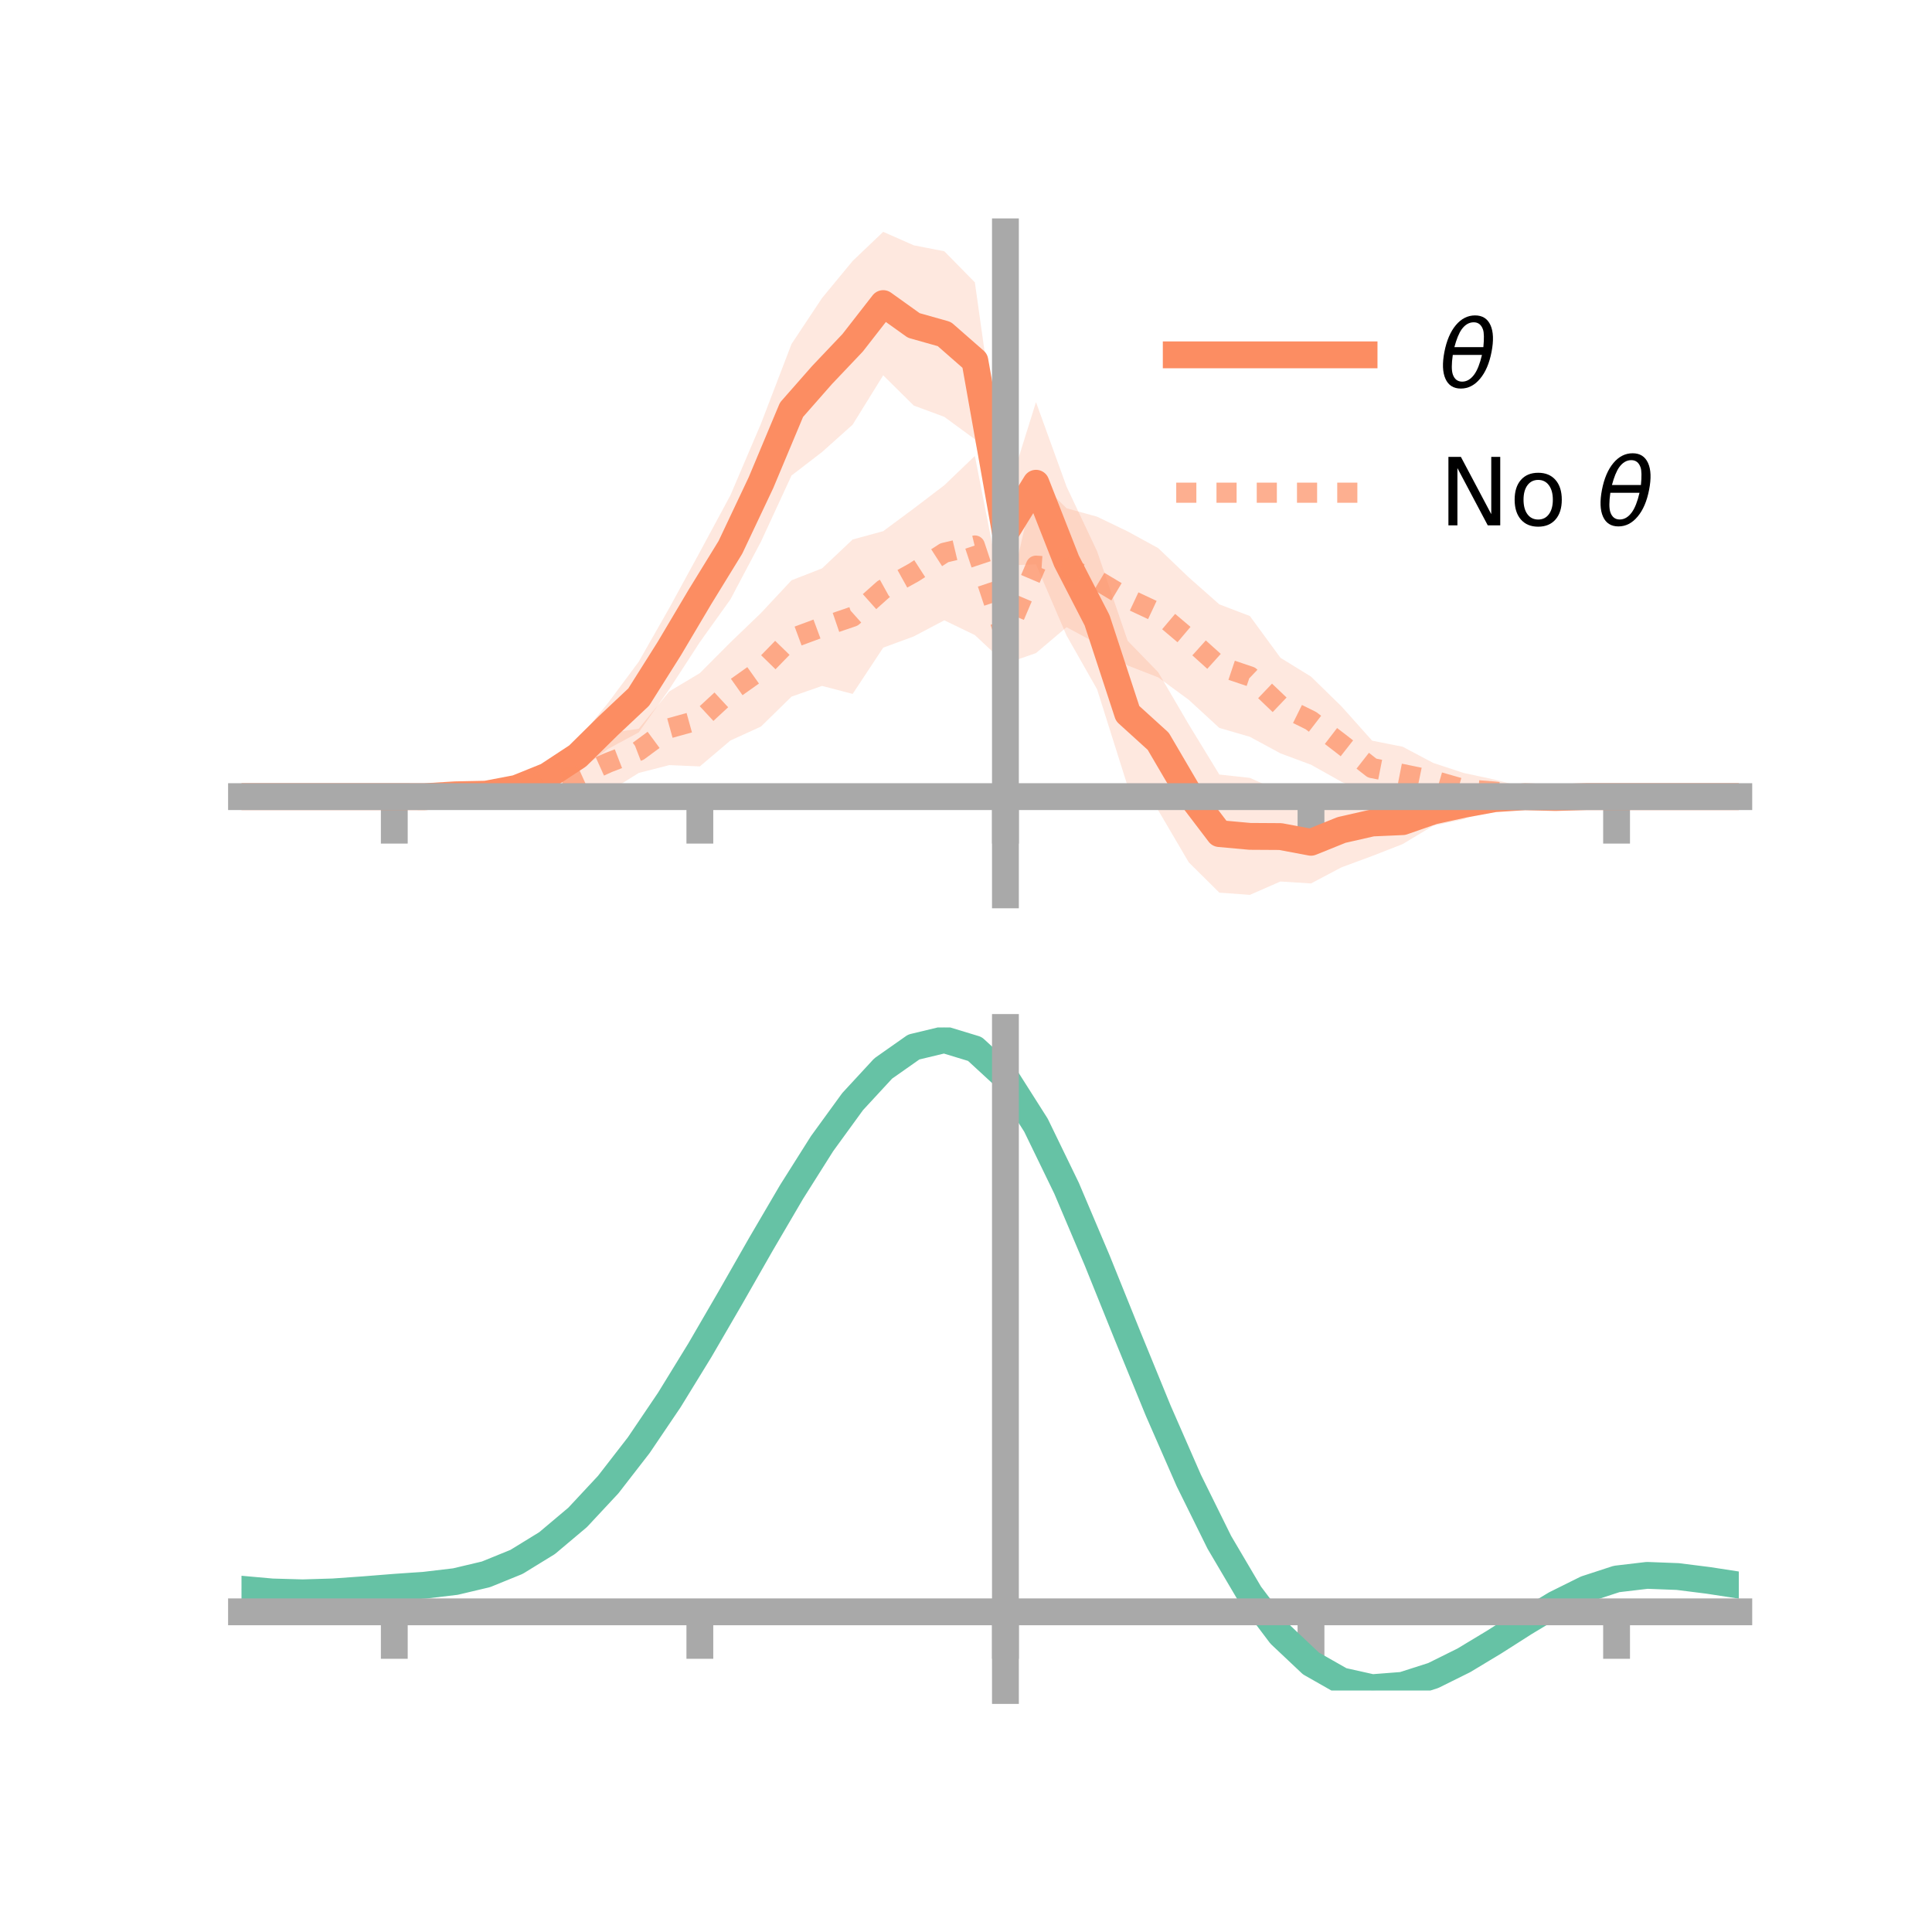
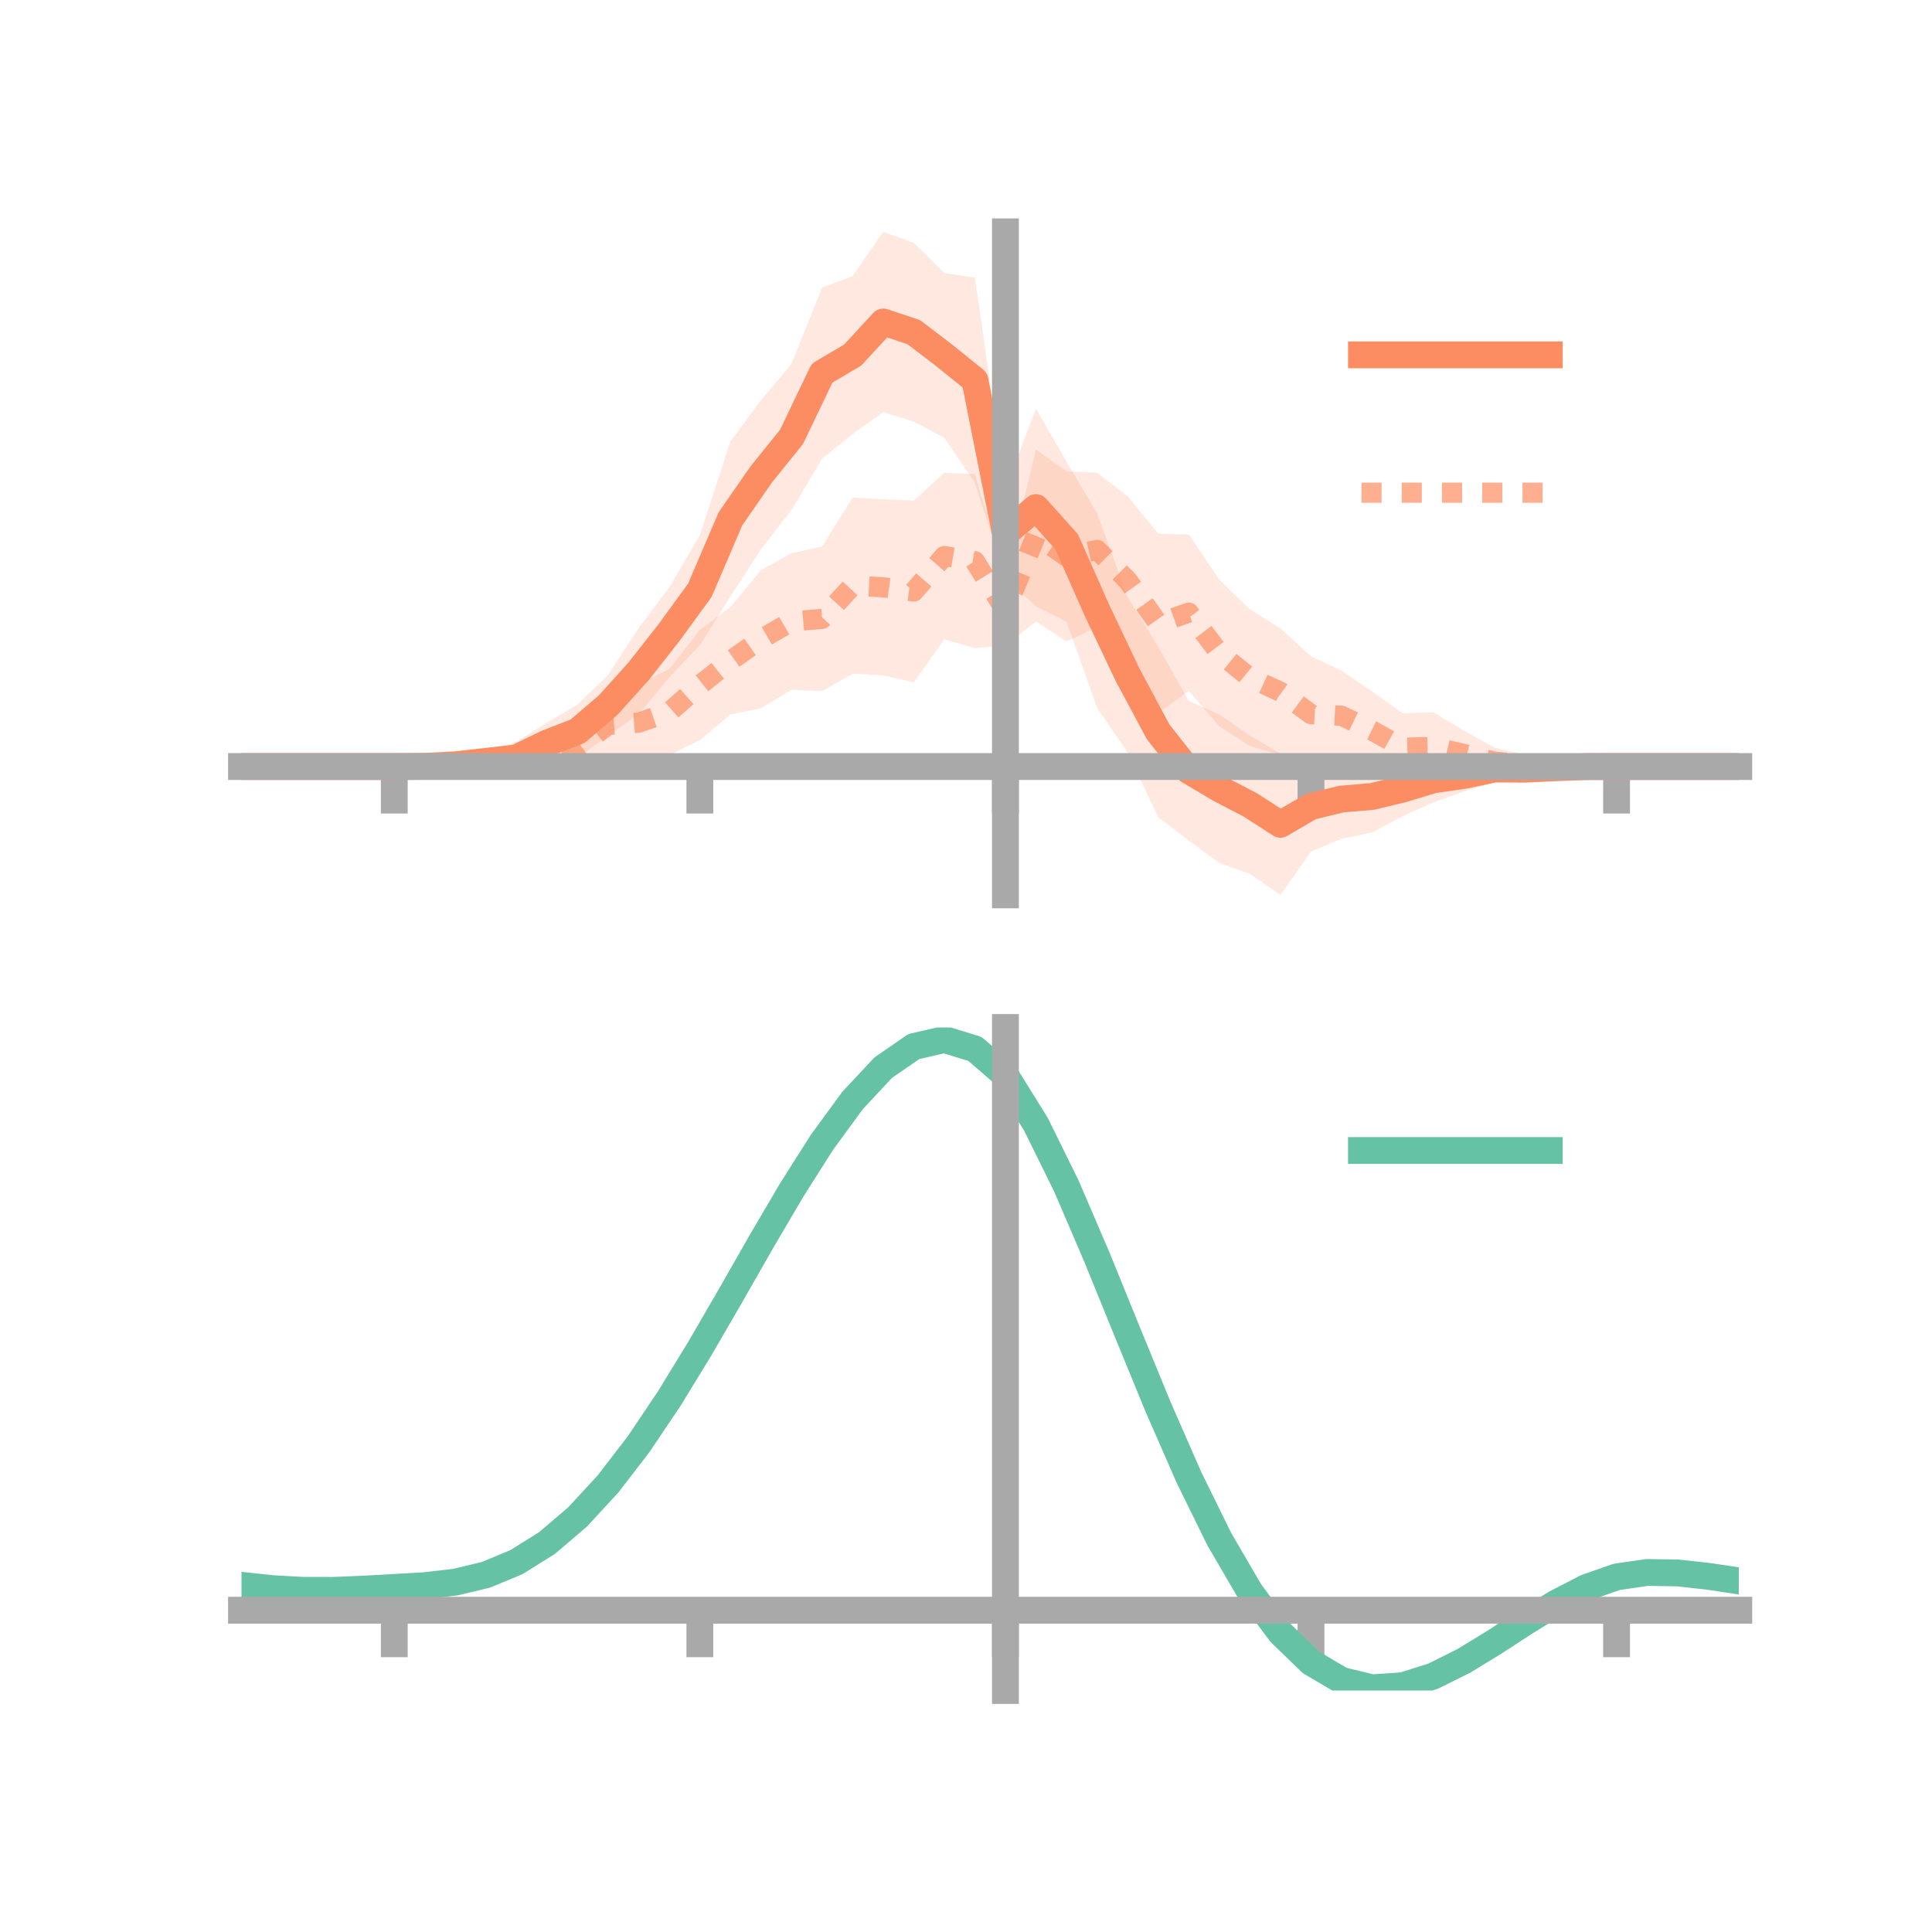
<svg xmlns="http://www.w3.org/2000/svg" xmlns:xlink="http://www.w3.org/1999/xlink" height="144pt" version="1.1" viewBox="0 0 144 144" width="144pt">
  <defs>
    <style type="text/css">
*{stroke-linecap:butt;stroke-linejoin:round;}
  </style>
  </defs>
  <g id="figure_1">
    <g id="patch_1">
      <path d="M 0 144  L 144 144  L 144 0  L 0 0  z " style="fill:none;" />
    </g>
    <g id="axes_1">
      <g id="patch_2">
        <path d="M 18 66.698  L 129.6 66.698  L 129.6 17.28  L 18 17.28  z " style="fill:none;" />
      </g>
      <g id="PolyCollection_1">
-         <path clip-path="url(#p960568edba)" d="M 18 59.376  L 18 59.376  L 20.278 59.376  L 22.555 59.376  L 24.833 59.376  L 27.11 59.376  L 29.388 59.376  L 31.665 59.332  L 33.943 58.911  L 36.22 58.698  L 38.498 58.094  L 40.776 56.717  L 43.053 55.178  L 45.331 52.379  L 47.608 49.319  L 49.886 45.314  L 52.163 41.143  L 54.441 36.913  L 56.718 31.579  L 58.996 25.639  L 61.273 22.211  L 63.551 19.45  L 65.829 17.28  L 68.106 18.284  L 70.384 18.728  L 72.661 21.046  L 74.939 37.259  L 77.216 29.972  L 79.494 36.267  L 81.771 41.092  L 84.049 47.761  L 86.327 50.107  L 88.604 53.999  L 90.882 57.73  L 93.159 57.978  L 95.437 59.003  L 97.714 59.711  L 99.992 59.076  L 102.269 58.881  L 104.547 59.572  L 106.824 59.355  L 109.102 58.844  L 111.38 58.871  L 113.657 58.816  L 115.935 59.144  L 118.212 59.295  L 120.49 59.376  L 122.767 59.376  L 125.045 59.376  L 127.322 59.376  L 129.6 59.376  L 129.6 59.376  L 129.6 59.376  L 127.322 59.376  L 125.045 59.376  L 122.767 59.376  L 120.49 59.376  L 118.212 59.458  L 115.935 59.742  L 113.657 59.958  L 111.38 60.193  L 109.102 61.057  L 106.824 61.543  L 104.547 62.913  L 102.269 63.803  L 99.992 64.644  L 97.714 65.847  L 95.437 65.702  L 93.159 66.698  L 90.882 66.532  L 88.604 64.274  L 86.327 60.394  L 84.049 58.604  L 81.771 51.378  L 79.494 47.367  L 77.216 42.063  L 74.939 42.15  L 72.661 32.74  L 70.384 31.07  L 68.106 30.228  L 65.829 27.974  L 63.551 31.651  L 61.273 33.69  L 58.996 35.441  L 56.718 40.372  L 54.441 44.675  L 52.163 47.861  L 49.886 51.367  L 47.608 54.588  L 45.331 55.813  L 43.053 57.512  L 40.776 58.966  L 38.498 59.427  L 36.22 59.687  L 33.943 59.569  L 31.665 59.426  L 29.388 59.376  L 27.11 59.376  L 24.833 59.376  L 22.555 59.376  L 20.278 59.376  L 18 59.376  z " style="fill:#fc8d62;fill-opacity:0.2;" />
+         <path clip-path="url(#pd520736c63)" d="M 18 57.133  L 18 57.133  L 20.278 57.133  L 22.555 57.133  L 24.833 57.133  L 27.11 57.133  L 29.388 57.133  L 31.665 56.958  L 33.943 56.549  L 36.22 56.011  L 38.498 55.285  L 40.776 53.857  L 43.053 52.513  L 45.331 50.294  L 47.608 46.809  L 49.886 43.772  L 52.163 39.893  L 54.441 32.901  L 56.718 29.834  L 58.996 27.114  L 61.273 21.433  L 63.551 20.588  L 65.829 17.28  L 68.106 18.095  L 70.384 20.355  L 72.661 20.69  L 74.939 36.448  L 77.216 30.467  L 79.494 34.41  L 81.771 38.265  L 84.049 44.515  L 86.327 48.207  L 88.604 52.232  L 90.882 53.264  L 93.159 54.826  L 95.437 56.179  L 97.714 56.752  L 99.992 56.605  L 102.269 56.685  L 104.547 56.794  L 106.824 56.446  L 109.102 56.596  L 111.38 56.334  L 113.657 56.593  L 115.935 56.896  L 118.212 56.996  L 120.49 57.133  L 122.767 57.133  L 125.045 57.133  L 127.322 57.133  L 129.6 57.133  L 129.6 57.133  L 129.6 57.133  L 127.322 57.133  L 125.045 57.133  L 122.767 57.133  L 120.49 57.133  L 118.212 57.279  L 115.935 57.551  L 113.657 58.067  L 111.38 58.304  L 109.102 58.998  L 106.824 59.804  L 104.547 60.836  L 102.269 62.047  L 99.992 62.513  L 97.714 63.468  L 95.437 66.698  L 93.159 65.126  L 90.882 64.32  L 88.604 62.647  L 86.327 60.908  L 84.049 56.099  L 81.771 52.755  L 79.494 46.333  L 77.216 45.197  L 74.939 43.058  L 72.661 35.975  L 70.384 32.635  L 68.106 31.419  L 65.829 30.717  L 63.551 32.347  L 61.273 34.186  L 58.996 38.008  L 56.718 40.94  L 54.441 44.453  L 52.163 48.094  L 49.886 50.472  L 47.608 53.235  L 45.331 54.809  L 43.053 56.491  L 40.776 56.915  L 38.498 57.691  L 36.22 57.484  L 33.943 57.458  L 31.665 57.277  L 29.388 57.133  L 27.11 57.133  L 24.833 57.133  L 22.555 57.133  L 20.278 57.133  L 18 57.133  z " style="fill:#fc8d62;fill-opacity:0.2;" />
      </g>
      <g id="PolyCollection_2">
-         <path clip-path="url(#p960568edba)" d="M 18 59.376  L 18 59.376  L 20.278 59.376  L 22.555 59.376  L 24.833 59.376  L 27.11 59.376  L 29.388 59.376  L 31.665 59.245  L 33.943 58.943  L 36.22 58.583  L 38.498 57.829  L 40.776 56.958  L 43.053 56.549  L 45.331 54.652  L 47.608 54.314  L 49.886 51.532  L 52.163 50.17  L 54.441 47.881  L 56.718 45.691  L 58.996 43.252  L 61.273 42.362  L 63.551 40.21  L 65.829 39.59  L 68.106 37.903  L 70.384 36.166  L 72.661 33.983  L 74.939 45.57  L 77.216 35.647  L 79.494 37.882  L 81.771 38.511  L 84.049 39.608  L 86.327 40.854  L 88.604 43.034  L 90.882 45.046  L 93.159 45.915  L 95.437 49.027  L 97.714 50.43  L 99.992 52.654  L 102.269 55.205  L 104.547 55.657  L 106.824 56.864  L 109.102 57.614  L 111.38 58.103  L 113.657 58.691  L 115.935 59.118  L 118.212 59.287  L 120.49 59.376  L 122.767 59.376  L 125.045 59.376  L 127.322 59.376  L 129.6 59.376  L 129.6 59.376  L 129.6 59.376  L 127.322 59.376  L 125.045 59.376  L 122.767 59.376  L 120.49 59.376  L 118.212 59.486  L 115.935 59.664  L 113.657 59.845  L 111.38 59.892  L 109.102 60.023  L 106.824 59.467  L 104.547 59.736  L 102.269 59.291  L 99.992 58.274  L 97.714 56.998  L 95.437 56.152  L 93.159 54.917  L 90.882 54.255  L 88.604 52.161  L 86.327 50.487  L 84.049 49.601  L 81.771 47.974  L 79.494 46.747  L 77.216 48.678  L 74.939 49.469  L 72.661 47.336  L 70.384 46.234  L 68.106 47.434  L 65.829 48.273  L 63.551 51.721  L 61.273 51.124  L 58.996 51.922  L 56.718 54.154  L 54.441 55.192  L 52.163 57.124  L 49.886 57.027  L 47.608 57.611  L 45.331 59.033  L 43.053 59.192  L 40.776 59.344  L 38.498 59.674  L 36.22 59.638  L 33.943 59.561  L 31.665 59.472  L 29.388 59.376  L 27.11 59.376  L 24.833 59.376  L 22.555 59.376  L 20.278 59.376  L 18 59.376  z " style="fill:#fc8d62;fill-opacity:0.2;" />
+         <path clip-path="url(#pd520736c63)" d="M 18 57.133  L 18 57.133  L 20.278 57.133  L 22.555 57.133  L 24.833 57.133  L 27.11 57.133  L 29.388 57.133  L 31.665 56.959  L 33.943 56.692  L 36.22 56.286  L 38.498 55.422  L 40.776 54.927  L 43.053 53.457  L 45.331 51.908  L 47.608 50.996  L 49.886 49.869  L 52.163 46.952  L 54.441 45.251  L 56.718 42.5  L 58.996 41.229  L 61.273 40.743  L 63.551 37.09  L 65.829 37.211  L 68.106 37.316  L 70.384 35.237  L 72.661 35.344  L 74.939 42.926  L 77.216 33.51  L 79.494 35.133  L 81.771 35.234  L 84.049 36.989  L 86.327 39.779  L 88.604 39.835  L 90.882 43.208  L 93.159 45.43  L 95.437 46.84  L 97.714 48.92  L 99.992 49.986  L 102.269 51.533  L 104.547 53.169  L 106.824 53.094  L 109.102 54.458  L 111.38 55.722  L 113.657 56.247  L 115.935 56.631  L 118.212 57.081  L 120.49 57.132  L 122.767 57.133  L 125.045 57.133  L 127.322 57.133  L 129.6 57.133  L 129.6 57.133  L 129.6 57.133  L 127.322 57.133  L 125.045 57.133  L 122.767 57.133  L 120.49 57.134  L 118.212 57.234  L 115.935 57.442  L 113.657 57.702  L 111.38 57.806  L 109.102 57.935  L 106.824 58.238  L 104.547 58.282  L 102.269 57.375  L 99.992 56.711  L 97.714 57.545  L 95.437 56.28  L 93.159 55.602  L 90.882 54.131  L 88.604 51.486  L 86.327 53.156  L 84.049 49.532  L 81.771 46.739  L 79.494 47.823  L 77.216 46.317  L 74.939 48.092  L 72.661 48.314  L 70.384 47.65  L 68.106 50.862  L 65.829 50.335  L 63.551 50.215  L 61.273 51.513  L 58.996 51.408  L 56.718 52.791  L 54.441 53.245  L 52.163 55.165  L 49.886 56.278  L 47.608 56.732  L 45.331 56.168  L 43.053 58.021  L 40.776 58.009  L 38.498 57.592  L 36.22 57.694  L 33.943 57.495  L 31.665 57.252  L 29.388 57.133  L 27.11 57.133  L 24.833 57.133  L 22.555 57.133  L 20.278 57.133  L 18 57.133  z " style="fill:#fc8d62;fill-opacity:0.2;" />
      </g>
      <g id="matplotlib.axis_1">
        <g id="xtick_1">
          <g id="line2d_1">
            <defs>
-               <path d="M 0 0  L 0 3.5  " id="m3d918d8cae" style="stroke:#a9a9a9;stroke-width:2;" />
+               <path d="M 0 0  L 0 3.5  " id="me6db97d13f" style="stroke:#a9a9a9;stroke-width:2;" />
            </defs>
            <g>
-               <use style="fill:#a9a9a9;stroke:#a9a9a9;stroke-width:2;" x="29.388" xlink:href="#m3d918d8cae" y="59.376" />
+               <use style="fill:#a9a9a9;stroke:#a9a9a9;stroke-width:2;" x="29.388" xlink:href="#me6db97d13f" y="57.133" />
            </g>
          </g>
        </g>
        <g id="xtick_2">
          <g id="line2d_2">
            <g>
-               <use style="fill:#a9a9a9;stroke:#a9a9a9;stroke-width:2;" x="52.163" xlink:href="#m3d918d8cae" y="59.376" />
+               <use style="fill:#a9a9a9;stroke:#a9a9a9;stroke-width:2;" x="52.163" xlink:href="#me6db97d13f" y="57.133" />
            </g>
          </g>
        </g>
        <g id="xtick_3">
          <g id="line2d_3">
            <g>
-               <use style="fill:#a9a9a9;stroke:#a9a9a9;stroke-width:2;" x="74.939" xlink:href="#m3d918d8cae" y="59.376" />
+               <use style="fill:#a9a9a9;stroke:#a9a9a9;stroke-width:2;" x="74.939" xlink:href="#me6db97d13f" y="57.133" />
            </g>
          </g>
        </g>
        <g id="xtick_4">
          <g id="line2d_4">
            <g>
-               <use style="fill:#a9a9a9;stroke:#a9a9a9;stroke-width:2;" x="97.714" xlink:href="#m3d918d8cae" y="59.376" />
+               <use style="fill:#a9a9a9;stroke:#a9a9a9;stroke-width:2;" x="97.714" xlink:href="#me6db97d13f" y="57.133" />
            </g>
          </g>
        </g>
        <g id="xtick_5">
          <g id="line2d_5">
            <g>
-               <use style="fill:#a9a9a9;stroke:#a9a9a9;stroke-width:2;" x="120.49" xlink:href="#m3d918d8cae" y="59.376" />
+               <use style="fill:#a9a9a9;stroke:#a9a9a9;stroke-width:2;" x="120.49" xlink:href="#me6db97d13f" y="57.133" />
            </g>
          </g>
        </g>
      </g>
      <g id="matplotlib.axis_2" />
      <g id="line2d_6">
-         <path clip-path="url(#p960568edba)" d="M 18 59.376  L 20.278 59.376  L 22.555 59.376  L 24.833 59.376  L 27.11 59.376  L 29.388 59.376  L 31.665 59.379  L 33.943 59.24  L 36.22 59.193  L 38.498 58.76  L 40.776 57.842  L 43.053 56.345  L 45.331 54.096  L 47.608 51.954  L 49.886 48.341  L 52.163 44.502  L 54.441 40.794  L 56.718 35.976  L 58.996 30.54  L 61.273 27.95  L 63.551 25.55  L 65.829 22.627  L 68.106 24.256  L 70.384 24.899  L 72.661 26.893  L 74.939 39.705  L 77.216 36.018  L 79.494 41.817  L 81.771 46.235  L 84.049 53.183  L 86.327 55.251  L 88.604 59.136  L 90.882 62.131  L 93.159 62.338  L 95.437 62.352  L 97.714 62.779  L 99.992 61.86  L 102.269 61.342  L 104.547 61.242  L 106.824 60.449  L 109.102 59.95  L 111.38 59.532  L 113.657 59.387  L 115.935 59.443  L 118.212 59.377  L 120.49 59.376  L 122.767 59.376  L 125.045 59.376  L 127.322 59.376  L 129.6 59.376  " style="fill:none;stroke:#fc8d62;stroke-linecap:square;stroke-width:2;" />
+         <path clip-path="url(#pd520736c63)" d="M 18 57.133  L 20.278 57.133  L 22.555 57.133  L 24.833 57.133  L 27.11 57.133  L 29.388 57.133  L 31.665 57.118  L 33.943 57.003  L 36.22 56.747  L 38.498 56.488  L 40.776 55.386  L 43.053 54.502  L 45.331 52.551  L 47.608 50.022  L 49.886 47.122  L 52.163 43.994  L 54.441 38.677  L 56.718 35.387  L 58.996 32.561  L 61.273 27.81  L 63.551 26.467  L 65.829 23.999  L 68.106 24.757  L 70.384 26.495  L 72.661 28.333  L 74.939 39.753  L 77.216 37.832  L 79.494 40.371  L 81.771 45.51  L 84.049 50.307  L 86.327 54.557  L 88.604 57.439  L 90.882 58.792  L 93.159 59.976  L 95.437 61.439  L 97.714 60.11  L 99.992 59.559  L 102.269 59.366  L 104.547 58.815  L 106.824 58.125  L 109.102 57.797  L 111.38 57.319  L 113.657 57.33  L 115.935 57.224  L 118.212 57.138  L 120.49 57.133  L 122.767 57.133  L 125.045 57.133  L 127.322 57.133  L 129.6 57.133  " style="fill:none;stroke:#fc8d62;stroke-linecap:square;stroke-width:2;" />
      </g>
      <g id="line2d_7">
-         <path clip-path="url(#p960568edba)" d="M 18 59.376  L 20.278 59.376  L 22.555 59.376  L 24.833 59.376  L 27.11 59.376  L 29.388 59.376  L 31.665 59.358  L 33.943 59.252  L 36.22 59.111  L 38.498 58.752  L 40.776 58.151  L 43.053 57.87  L 45.331 56.843  L 47.608 55.963  L 49.886 54.28  L 52.163 53.647  L 54.441 51.536  L 56.718 49.923  L 58.996 47.587  L 61.273 46.743  L 63.551 45.965  L 65.829 43.932  L 68.106 42.669  L 70.384 41.2  L 72.661 40.659  L 74.939 47.52  L 77.216 42.163  L 79.494 42.314  L 81.771 43.242  L 84.049 44.604  L 86.327 45.671  L 88.604 47.597  L 90.882 49.651  L 93.159 50.416  L 95.437 52.59  L 97.714 53.714  L 99.992 55.464  L 102.269 57.248  L 104.547 57.696  L 106.824 58.166  L 109.102 58.819  L 111.38 58.997  L 113.657 59.268  L 115.935 59.391  L 118.212 59.387  L 120.49 59.376  L 122.767 59.376  L 125.045 59.376  L 127.322 59.376  L 129.6 59.376  " style="fill:none;stroke:#fc8d62;stroke-dasharray:1.5,1.5;stroke-dashoffset:0;stroke-opacity:0.7;stroke-width:1.5;" />
+         <path clip-path="url(#pd520736c63)" d="M 18 57.133  L 20.278 57.133  L 22.555 57.133  L 24.833 57.133  L 27.11 57.133  L 29.388 57.133  L 31.665 57.106  L 33.943 57.094  L 36.22 56.99  L 38.498 56.507  L 40.776 56.468  L 43.053 55.739  L 45.331 54.038  L 47.608 53.864  L 49.886 53.073  L 52.163 51.058  L 54.441 49.248  L 56.718 47.645  L 58.996 46.319  L 61.273 46.128  L 63.551 43.652  L 65.829 43.773  L 68.106 44.089  L 70.384 41.443  L 72.661 41.829  L 74.939 45.509  L 77.216 39.914  L 79.494 41.478  L 81.771 40.987  L 84.049 43.261  L 86.327 46.468  L 88.604 45.66  L 90.882 48.669  L 93.159 50.516  L 95.437 51.56  L 97.714 53.233  L 99.992 53.348  L 102.269 54.454  L 104.547 55.726  L 106.824 55.666  L 109.102 56.196  L 111.38 56.764  L 113.657 56.974  L 115.935 57.037  L 118.212 57.158  L 120.49 57.133  L 122.767 57.133  L 125.045 57.133  L 127.322 57.133  L 129.6 57.133  " style="fill:none;stroke:#fc8d62;stroke-dasharray:1.5,1.5;stroke-dashoffset:0;stroke-opacity:0.7;stroke-width:1.5;" />
      </g>
      <g id="patch_3">
        <path d="M 74.939 66.698  L 74.939 17.28  " style="fill:none;stroke:#a9a9a9;stroke-linecap:square;stroke-linejoin:miter;stroke-width:2;" />
      </g>
      <g id="patch_4">
        <path d="M 129.6 66.698  L 129.6 17.28  " style="fill:none;" />
      </g>
      <g id="patch_5">
-         <path d="M 18 59.376  L 129.6 59.376  " style="fill:none;stroke:#a9a9a9;stroke-linecap:square;stroke-linejoin:miter;stroke-width:2;" />
+         <path d="M 18 57.133  L 129.6 57.133  " style="fill:none;stroke:#a9a9a9;stroke-linecap:square;stroke-linejoin:miter;stroke-width:2;" />
      </g>
      <g id="patch_6">
        <path d="M 18 17.28  L 129.6 17.28  " style="fill:none;" />
      </g>
      <g id="legend_1">
        <g id="line2d_8">
-           <path d="M 87.67 26.449  L 101.67 26.449  " style="fill:none;stroke:#fc8d62;stroke-linecap:square;stroke-width:2;" />
+           <path d="M 101.475 26.449  L 115.475 26.449  " style="fill:none;stroke:#fc8d62;stroke-linecap:square;stroke-width:2;" />
        </g>
        <g id="line2d_9" />
        <g id="text_1">
          <defs>
-             <path d="M 45.516 34.672  L 14.453 34.672  Q 12.359 20.062 14.5 13.875  Q 17.188 6.25 24.469 6.25  Q 31.781 6.25 37.359 13.922  Q 42.234 20.656 45.516 34.672  z M 47.016 42.969  Q 48.344 56.844 46.625 61.719  Q 43.953 69.438 36.766 69.438  Q 29.297 69.438 23.828 61.812  Q 19.531 55.672 16.156 42.969  z M 38.188 76.766  Q 49.906 76.766 54.594 66.406  Q 59.281 56.109 55.719 37.844  Q 52.203 19.625 43.453 9.281  Q 34.766 -1.125 23.047 -1.125  Q 11.281 -1.125 6.641 9.281  Q 2 19.625 5.516 37.844  Q 9.078 56.109 17.719 66.406  Q 26.422 76.766 38.188 76.766  z " id="DejaVuSans-Oblique-952" />
+             <path id="DejaVuSans-32" />
          </defs>
-           <g transform="translate(107.27 28.89891)scale(0.07 -0.07)">
-             <use transform="translate(0 0.234375)" xlink:href="#DejaVuSans-Oblique-952" />
+           <g transform="translate(121.0753 28.89891)scale(0.07 -0.07)">
+             <use xlink:href="#DejaVuSans-32" />
          </g>
        </g>
        <g id="line2d_10">
-           <path d="M 87.67 36.724  L 101.67 36.724  " style="fill:none;stroke:#fc8d62;stroke-dasharray:1.5,1.5;stroke-dashoffset:0;stroke-opacity:0.7;stroke-width:1.5;" />
+           <path d="M 101.475 36.724  L 115.475 36.724  " style="fill:none;stroke:#fc8d62;stroke-dasharray:1.5,1.5;stroke-dashoffset:0;stroke-opacity:0.7;stroke-width:1.5;" />
        </g>
        <g id="line2d_11" />
        <g id="text_2">
-           <defs>
-             <path d="M 9.812 72.906  L 23.094 72.906  L 55.422 11.922  L 55.422 72.906  L 64.984 72.906  L 64.984 0  L 51.703 0  L 19.391 60.984  L 19.391 0  L 9.812 0  z " id="DejaVuSans-78" />
-             <path d="M 30.609 48.391  Q 23.391 48.391 19.188 42.75  Q 14.984 37.109 14.984 27.297  Q 14.984 17.484 19.156 11.844  Q 23.344 6.203 30.609 6.203  Q 37.797 6.203 41.984 11.859  Q 46.188 17.531 46.188 27.297  Q 46.188 37.016 41.984 42.703  Q 37.797 48.391 30.609 48.391  z M 30.609 56  Q 42.328 56 49.016 48.375  Q 55.719 40.766 55.719 27.297  Q 55.719 13.875 49.016 6.219  Q 42.328 -1.422 30.609 -1.422  Q 18.844 -1.422 12.172 6.219  Q 5.516 13.875 5.516 27.297  Q 5.516 40.766 12.172 48.375  Q 18.844 56 30.609 56  z " id="DejaVuSans-111" />
-             <path id="DejaVuSans-32" />
-           </defs>
-           <g transform="translate(107.27 39.17359)scale(0.07 -0.07)">
-             <use transform="translate(0 0.234375)" xlink:href="#DejaVuSans-78" />
-             <use transform="translate(74.80469 0.234375)" xlink:href="#DejaVuSans-111" />
-             <use transform="translate(135.9863 0.234375)" xlink:href="#DejaVuSans-32" />
-             <use transform="translate(167.7734 0.234375)" xlink:href="#DejaVuSans-Oblique-952" />
+           <g transform="translate(121.0753 39.17359)scale(0.07 -0.07)">
+             <use xlink:href="#DejaVuSans-32" />
          </g>
        </g>
      </g>
    </g>
    <g id="axes_2">
      <g id="patch_7">
        <path d="M 18 126  L 129.6 126  L 129.6 76.582  L 18 76.582  z " style="fill:none;" />
      </g>
      <g id="PolyCollection_3">
-         <path clip-path="url(#p8eed23c123)" d="M 18 118.491  L 18 118.413  L 20.278 118.626  L 22.555 118.691  L 24.833 118.616  L 27.11 118.446  L 29.388 118.256  L 31.665 118.092  L 33.943 117.818  L 36.22 117.274  L 38.498 116.336  L 40.776 114.915  L 43.053 112.961  L 45.331 110.465  L 47.608 107.459  L 49.886 104.01  L 52.163 100.217  L 54.441 96.205  L 56.718 92.128  L 58.996 88.156  L 61.273 84.474  L 63.551 81.278  L 65.829 78.766  L 68.106 77.136  L 70.384 76.582  L 72.661 77.287  L 74.939 79.417  L 77.216 83.055  L 79.494 87.817  L 81.771 93.265  L 84.049 98.993  L 86.327 104.646  L 88.604 109.929  L 90.882 114.611  L 93.159 118.531  L 95.437 121.592  L 97.714 123.762  L 99.992 125.066  L 102.269 125.579  L 104.547 125.411  L 106.824 124.695  L 109.102 123.584  L 111.38 122.235  L 113.657 120.81  L 115.935 119.463  L 118.212 118.346  L 120.49 117.607  L 122.767 117.34  L 125.045 117.432  L 127.322 117.727  L 129.6 118.09  L 129.6 118.194  L 129.6 118.194  L 127.322 117.856  L 125.045 117.58  L 122.767 117.498  L 120.49 117.77  L 118.212 118.518  L 115.935 119.662  L 113.657 121.052  L 111.38 122.529  L 109.102 123.926  L 106.824 125.076  L 104.547 125.817  L 102.269 126  L 99.992 125.498  L 97.714 124.213  L 95.437 122.087  L 93.159 119.104  L 90.882 115.298  L 88.604 110.759  L 86.327 105.639  L 84.049 100.156  L 81.771 94.596  L 79.494 89.303  L 77.216 84.676  L 74.939 81.142  L 72.661 79.078  L 70.384 78.399  L 68.106 78.939  L 65.829 80.513  L 63.551 82.932  L 61.273 86.004  L 58.996 89.535  L 56.718 93.338  L 54.441 97.236  L 52.163 101.066  L 49.886 104.685  L 47.608 107.976  L 45.331 110.846  L 43.053 113.235  L 40.776 115.115  L 38.498 116.494  L 36.22 117.411  L 33.943 117.943  L 31.665 118.209  L 29.388 118.362  L 27.11 118.537  L 24.833 118.688  L 22.555 118.749  L 20.278 118.685  L 18 118.491  z " style="fill:#66c2a5;fill-opacity:0.2;" />
+         <path clip-path="url(#peac2700b24)" d="M 18 118.197  L 18 118.123  L 20.278 118.38  L 22.555 118.508  L 24.833 118.504  L 27.11 118.404  L 29.388 118.267  L 31.665 118.131  L 33.943 117.862  L 36.22 117.308  L 38.498 116.351  L 40.776 114.906  L 43.053 112.926  L 45.331 110.405  L 47.608 107.376  L 49.886 103.906  L 52.163 100.097  L 54.441 96.078  L 56.718 92.001  L 58.996 88.037  L 61.273 84.373  L 63.551 81.2  L 65.829 78.716  L 68.106 77.115  L 70.384 76.582  L 72.661 77.294  L 74.939 79.287  L 77.216 82.995  L 79.494 87.691  L 81.771 93.078  L 84.049 98.76  L 86.327 104.391  L 88.604 109.676  L 90.882 114.384  L 93.159 118.346  L 95.437 121.461  L 97.714 123.686  L 99.992 125.041  L 102.269 125.594  L 104.547 125.451  L 106.824 124.744  L 109.102 123.626  L 111.38 122.255  L 113.657 120.796  L 115.935 119.407  L 118.212 118.241  L 120.49 117.448  L 122.767 117.123  L 125.045 117.164  L 127.322 117.426  L 129.6 117.78  L 129.6 117.88  L 129.6 117.88  L 127.322 117.551  L 125.045 117.31  L 122.767 117.283  L 120.49 117.618  L 118.212 118.424  L 115.935 119.617  L 113.657 121.046  L 111.38 122.551  L 109.102 123.964  L 106.824 125.116  L 104.547 125.844  L 102.269 126  L 99.992 125.458  L 97.714 124.124  L 95.437 121.945  L 93.159 118.912  L 90.882 115.065  L 88.604 110.5  L 86.327 105.375  L 84.049 99.913  L 81.771 94.395  L 79.494 89.162  L 77.216 84.598  L 74.939 80.992  L 72.661 79.064  L 70.384 78.377  L 68.106 78.895  L 65.829 80.442  L 63.551 82.834  L 61.273 85.883  L 58.996 89.397  L 56.718 93.192  L 54.441 97.09  L 52.163 100.928  L 49.886 104.564  L 47.608 107.876  L 45.331 110.773  L 43.053 113.193  L 40.776 115.103  L 38.498 116.509  L 36.22 117.444  L 33.943 117.984  L 31.665 118.241  L 29.388 118.365  L 27.11 118.485  L 24.833 118.569  L 22.555 118.56  L 20.278 118.434  L 18 118.197  z " style="fill:#66c2a5;fill-opacity:0.2;" />
      </g>
      <g id="matplotlib.axis_3">
        <g id="xtick_6">
          <g id="line2d_12">
            <g>
-               <use style="fill:#a9a9a9;stroke:#a9a9a9;stroke-width:2;" x="29.388" xlink:href="#m3d918d8cae" y="120.136" />
+               <use style="fill:#a9a9a9;stroke:#a9a9a9;stroke-width:2;" x="29.388" xlink:href="#me6db97d13f" y="120.016" />
            </g>
          </g>
        </g>
        <g id="xtick_7">
          <g id="line2d_13">
            <g>
-               <use style="fill:#a9a9a9;stroke:#a9a9a9;stroke-width:2;" x="52.163" xlink:href="#m3d918d8cae" y="120.136" />
+               <use style="fill:#a9a9a9;stroke:#a9a9a9;stroke-width:2;" x="52.163" xlink:href="#me6db97d13f" y="120.016" />
            </g>
          </g>
        </g>
        <g id="xtick_8">
          <g id="line2d_14">
            <g>
-               <use style="fill:#a9a9a9;stroke:#a9a9a9;stroke-width:2;" x="74.939" xlink:href="#m3d918d8cae" y="120.136" />
+               <use style="fill:#a9a9a9;stroke:#a9a9a9;stroke-width:2;" x="74.939" xlink:href="#me6db97d13f" y="120.016" />
            </g>
          </g>
        </g>
        <g id="xtick_9">
          <g id="line2d_15">
            <g>
-               <use style="fill:#a9a9a9;stroke:#a9a9a9;stroke-width:2;" x="97.714" xlink:href="#m3d918d8cae" y="120.136" />
+               <use style="fill:#a9a9a9;stroke:#a9a9a9;stroke-width:2;" x="97.714" xlink:href="#me6db97d13f" y="120.016" />
            </g>
          </g>
        </g>
        <g id="xtick_10">
          <g id="line2d_16">
            <g>
-               <use style="fill:#a9a9a9;stroke:#a9a9a9;stroke-width:2;" x="120.49" xlink:href="#m3d918d8cae" y="120.136" />
+               <use style="fill:#a9a9a9;stroke:#a9a9a9;stroke-width:2;" x="120.49" xlink:href="#me6db97d13f" y="120.016" />
            </g>
          </g>
        </g>
      </g>
      <g id="matplotlib.axis_4" />
      <g id="line2d_17">
-         <path clip-path="url(#p8eed23c123)" d="M 18 118.452  L 20.278 118.655  L 22.555 118.72  L 24.833 118.652  L 27.11 118.491  L 29.388 118.309  L 31.665 118.151  L 33.943 117.881  L 36.22 117.342  L 38.498 116.415  L 40.776 115.015  L 43.053 113.098  L 45.331 110.655  L 47.608 107.717  L 49.886 104.348  L 52.163 100.641  L 54.441 96.721  L 56.718 92.733  L 58.996 88.845  L 61.273 85.239  L 63.551 82.105  L 65.829 79.639  L 68.106 78.038  L 70.384 77.491  L 72.661 78.183  L 74.939 80.28  L 77.216 83.866  L 79.494 88.56  L 81.771 93.93  L 84.049 99.575  L 86.327 105.142  L 88.604 110.344  L 90.882 114.955  L 93.159 118.817  L 95.437 121.839  L 97.714 123.987  L 99.992 125.282  L 102.269 125.79  L 104.547 125.614  L 106.824 124.885  L 109.102 123.755  L 111.38 122.382  L 113.657 120.931  L 115.935 119.563  L 118.212 118.432  L 120.49 117.688  L 122.767 117.419  L 125.045 117.506  L 127.322 117.792  L 129.6 118.142  " style="fill:none;stroke:#66c2a5;stroke-linecap:square;stroke-width:2;" />
+         <path clip-path="url(#peac2700b24)" d="M 18 118.16  L 20.278 118.407  L 22.555 118.534  L 24.833 118.537  L 27.11 118.445  L 29.388 118.316  L 31.665 118.186  L 33.943 117.923  L 36.22 117.376  L 38.498 116.43  L 40.776 115.005  L 43.053 113.06  L 45.331 110.589  L 47.608 107.626  L 49.886 104.235  L 52.163 100.513  L 54.441 96.584  L 56.718 92.597  L 58.996 88.717  L 61.273 85.128  L 63.551 82.017  L 65.829 79.579  L 68.106 78.005  L 70.384 77.48  L 72.661 78.179  L 74.939 80.14  L 77.216 83.797  L 79.494 88.427  L 81.771 93.736  L 84.049 99.336  L 86.327 104.883  L 88.604 110.088  L 90.882 114.724  L 93.159 118.629  L 95.437 121.703  L 97.714 123.905  L 99.992 125.249  L 102.269 125.797  L 104.547 125.647  L 106.824 124.93  L 109.102 123.795  L 111.38 122.403  L 113.657 120.921  L 115.935 119.512  L 118.212 118.333  L 120.49 117.533  L 122.767 117.203  L 125.045 117.237  L 127.322 117.489  L 129.6 117.83  " style="fill:none;stroke:#66c2a5;stroke-linecap:square;stroke-width:2;" />
      </g>
      <g id="patch_8">
        <path d="M 74.939 126  L 74.939 76.582  " style="fill:none;stroke:#a9a9a9;stroke-linecap:square;stroke-linejoin:miter;stroke-width:2;" />
      </g>
      <g id="patch_9">
        <path d="M 129.6 126  L 129.6 76.582  " style="fill:none;" />
      </g>
      <g id="patch_10">
-         <path d="M 18 120.136  L 129.6 120.136  " style="fill:none;stroke:#a9a9a9;stroke-linecap:square;stroke-linejoin:miter;stroke-width:2;" />
+         <path d="M 18 120.016  L 129.6 120.016  " style="fill:none;stroke:#a9a9a9;stroke-linecap:square;stroke-linejoin:miter;stroke-width:2;" />
      </g>
      <g id="patch_11">
        <path d="M 18 76.582  L 129.6 76.582  " style="fill:none;" />
      </g>
+       <g id="legend_2">
+         <g id="line2d_18">
+           <path d="M 101.475 85.751  L 115.475 85.751  " style="fill:none;stroke:#66c2a5;stroke-linecap:square;stroke-width:2;" />
+         </g>
+         <g id="line2d_19" />
+         <g id="text_3">
+           <g transform="translate(121.0753 88.20072)scale(0.07 -0.07)">
+             <use xlink:href="#DejaVuSans-32" />
+           </g>
+         </g>
+       </g>
    </g>
  </g>
  <defs>
-     <clipPath id="p960568edba">
+     <clipPath id="pd520736c63">
      <rect height="49.418" width="111.6" x="18" y="17.28" />
    </clipPath>
-     <clipPath id="p8eed23c123">
+     <clipPath id="peac2700b24">
      <rect height="49.418" width="111.6" x="18" y="76.582" />
    </clipPath>
  </defs>
</svg>
